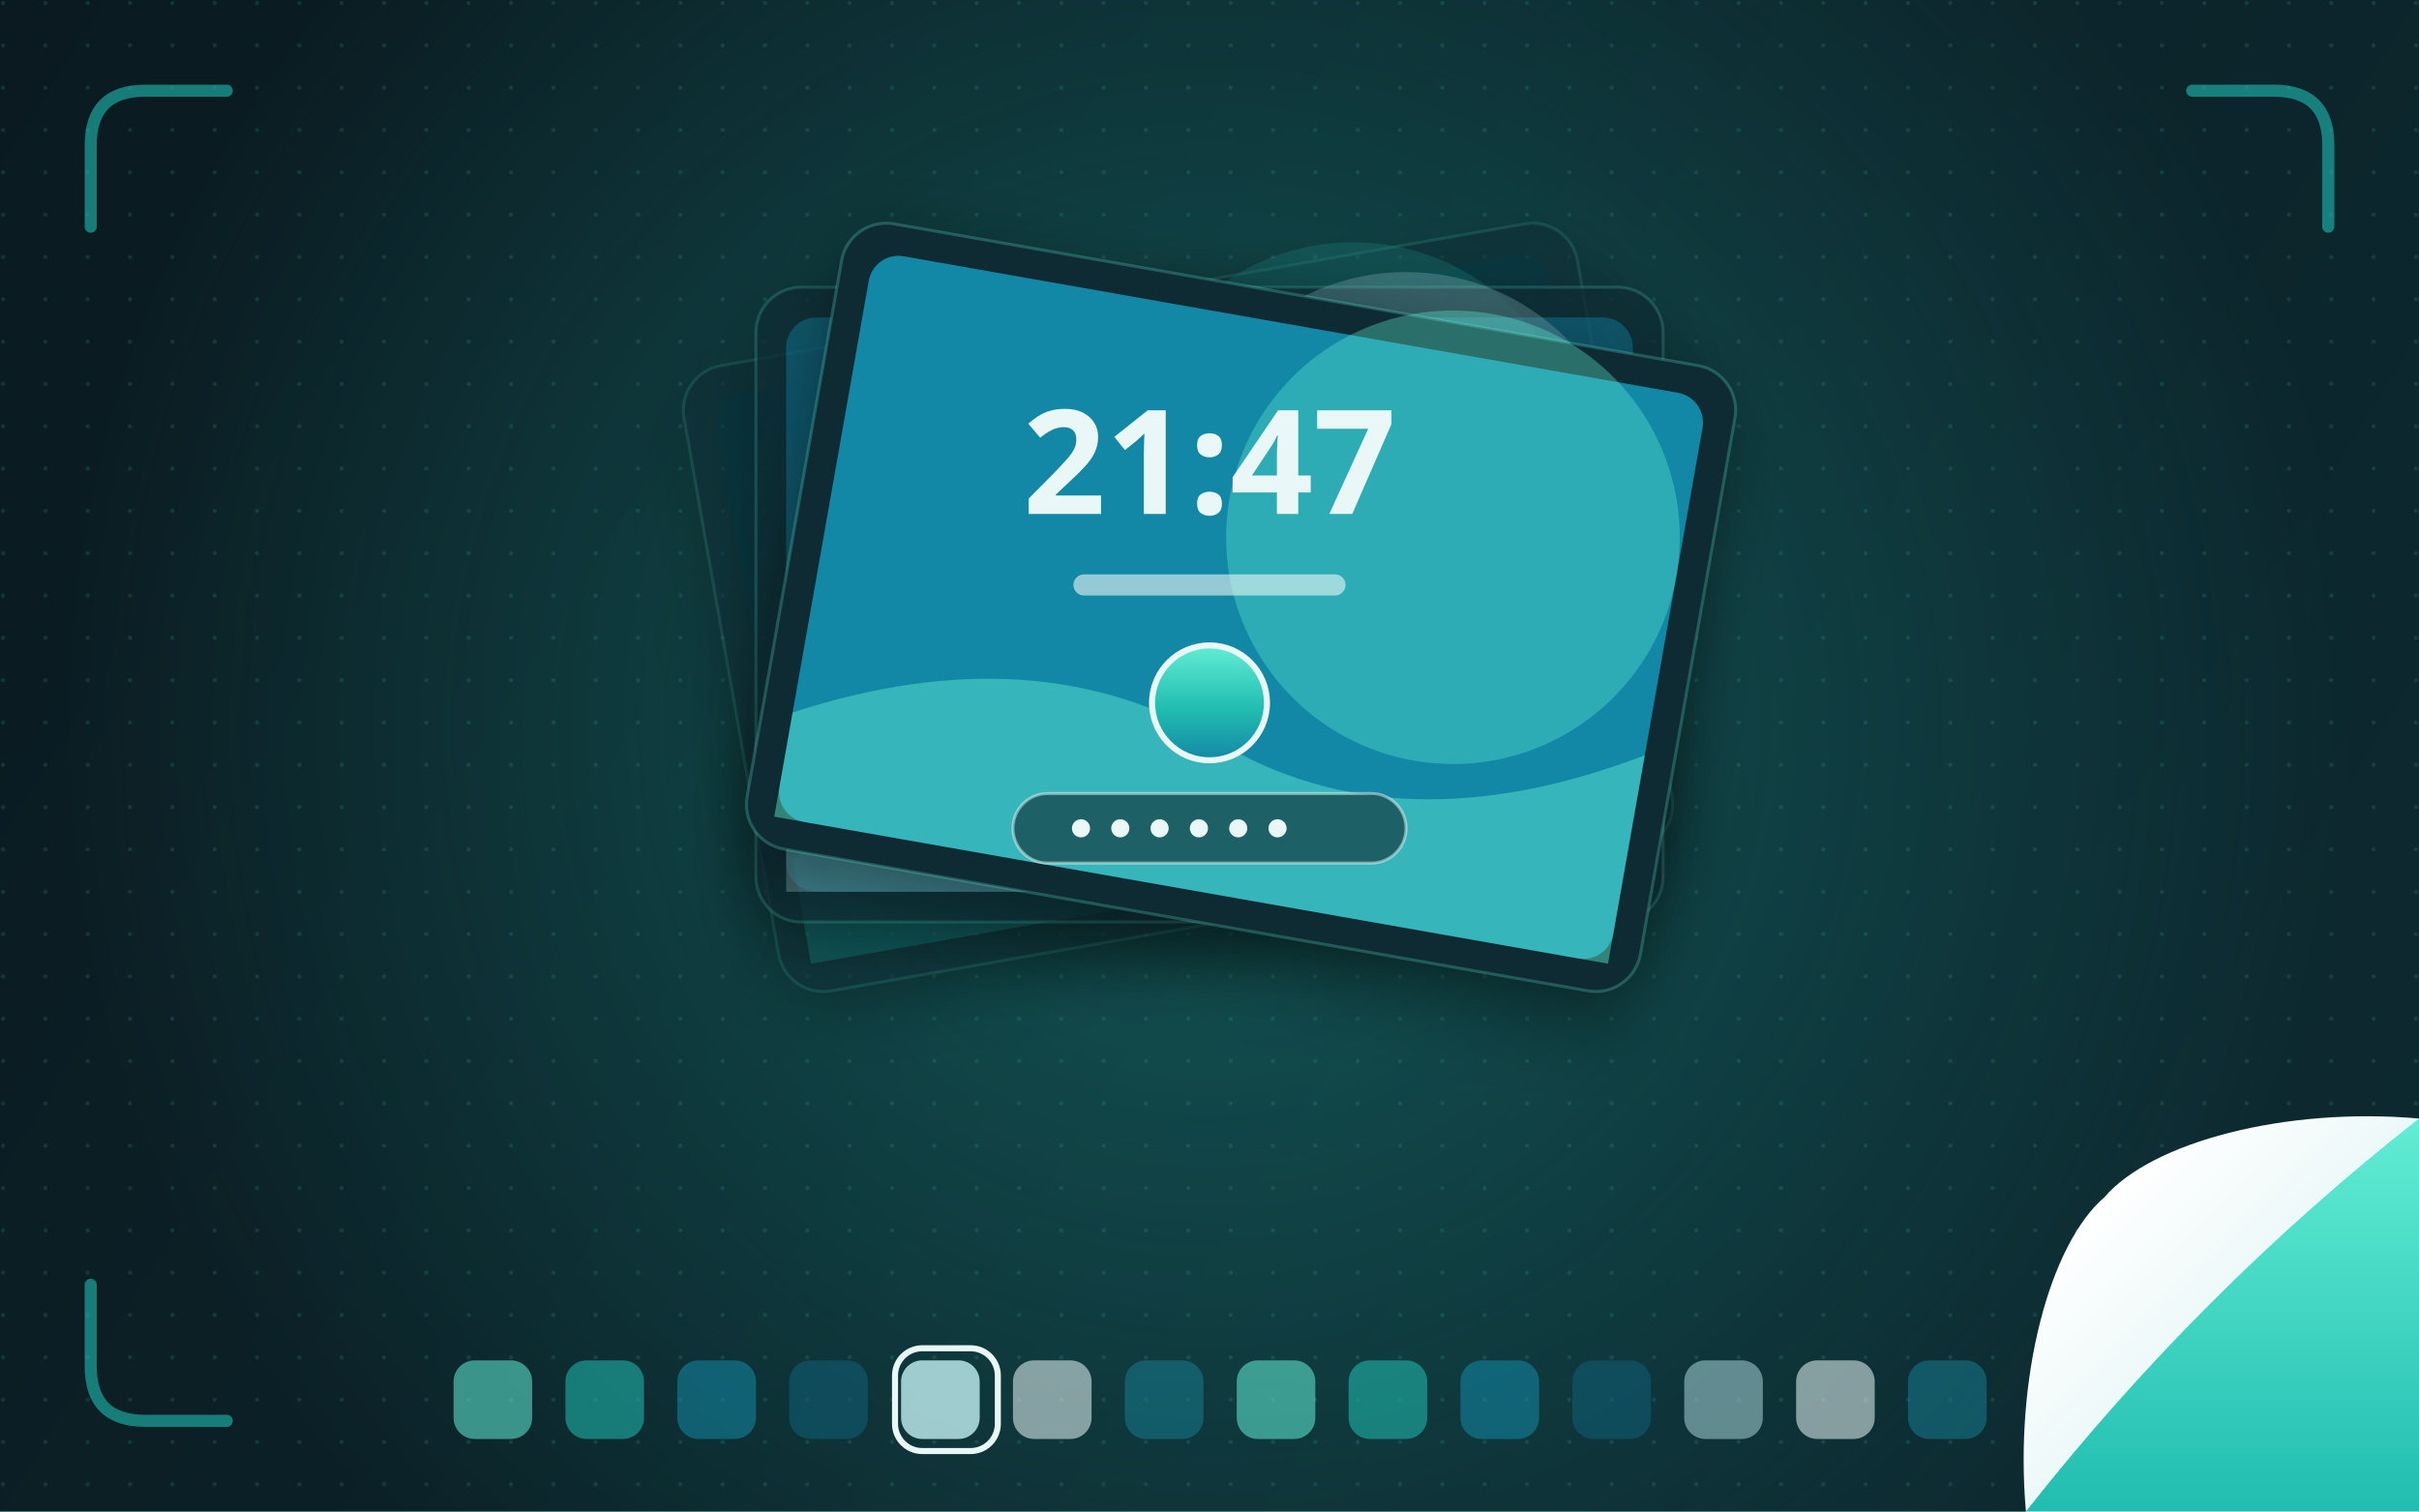
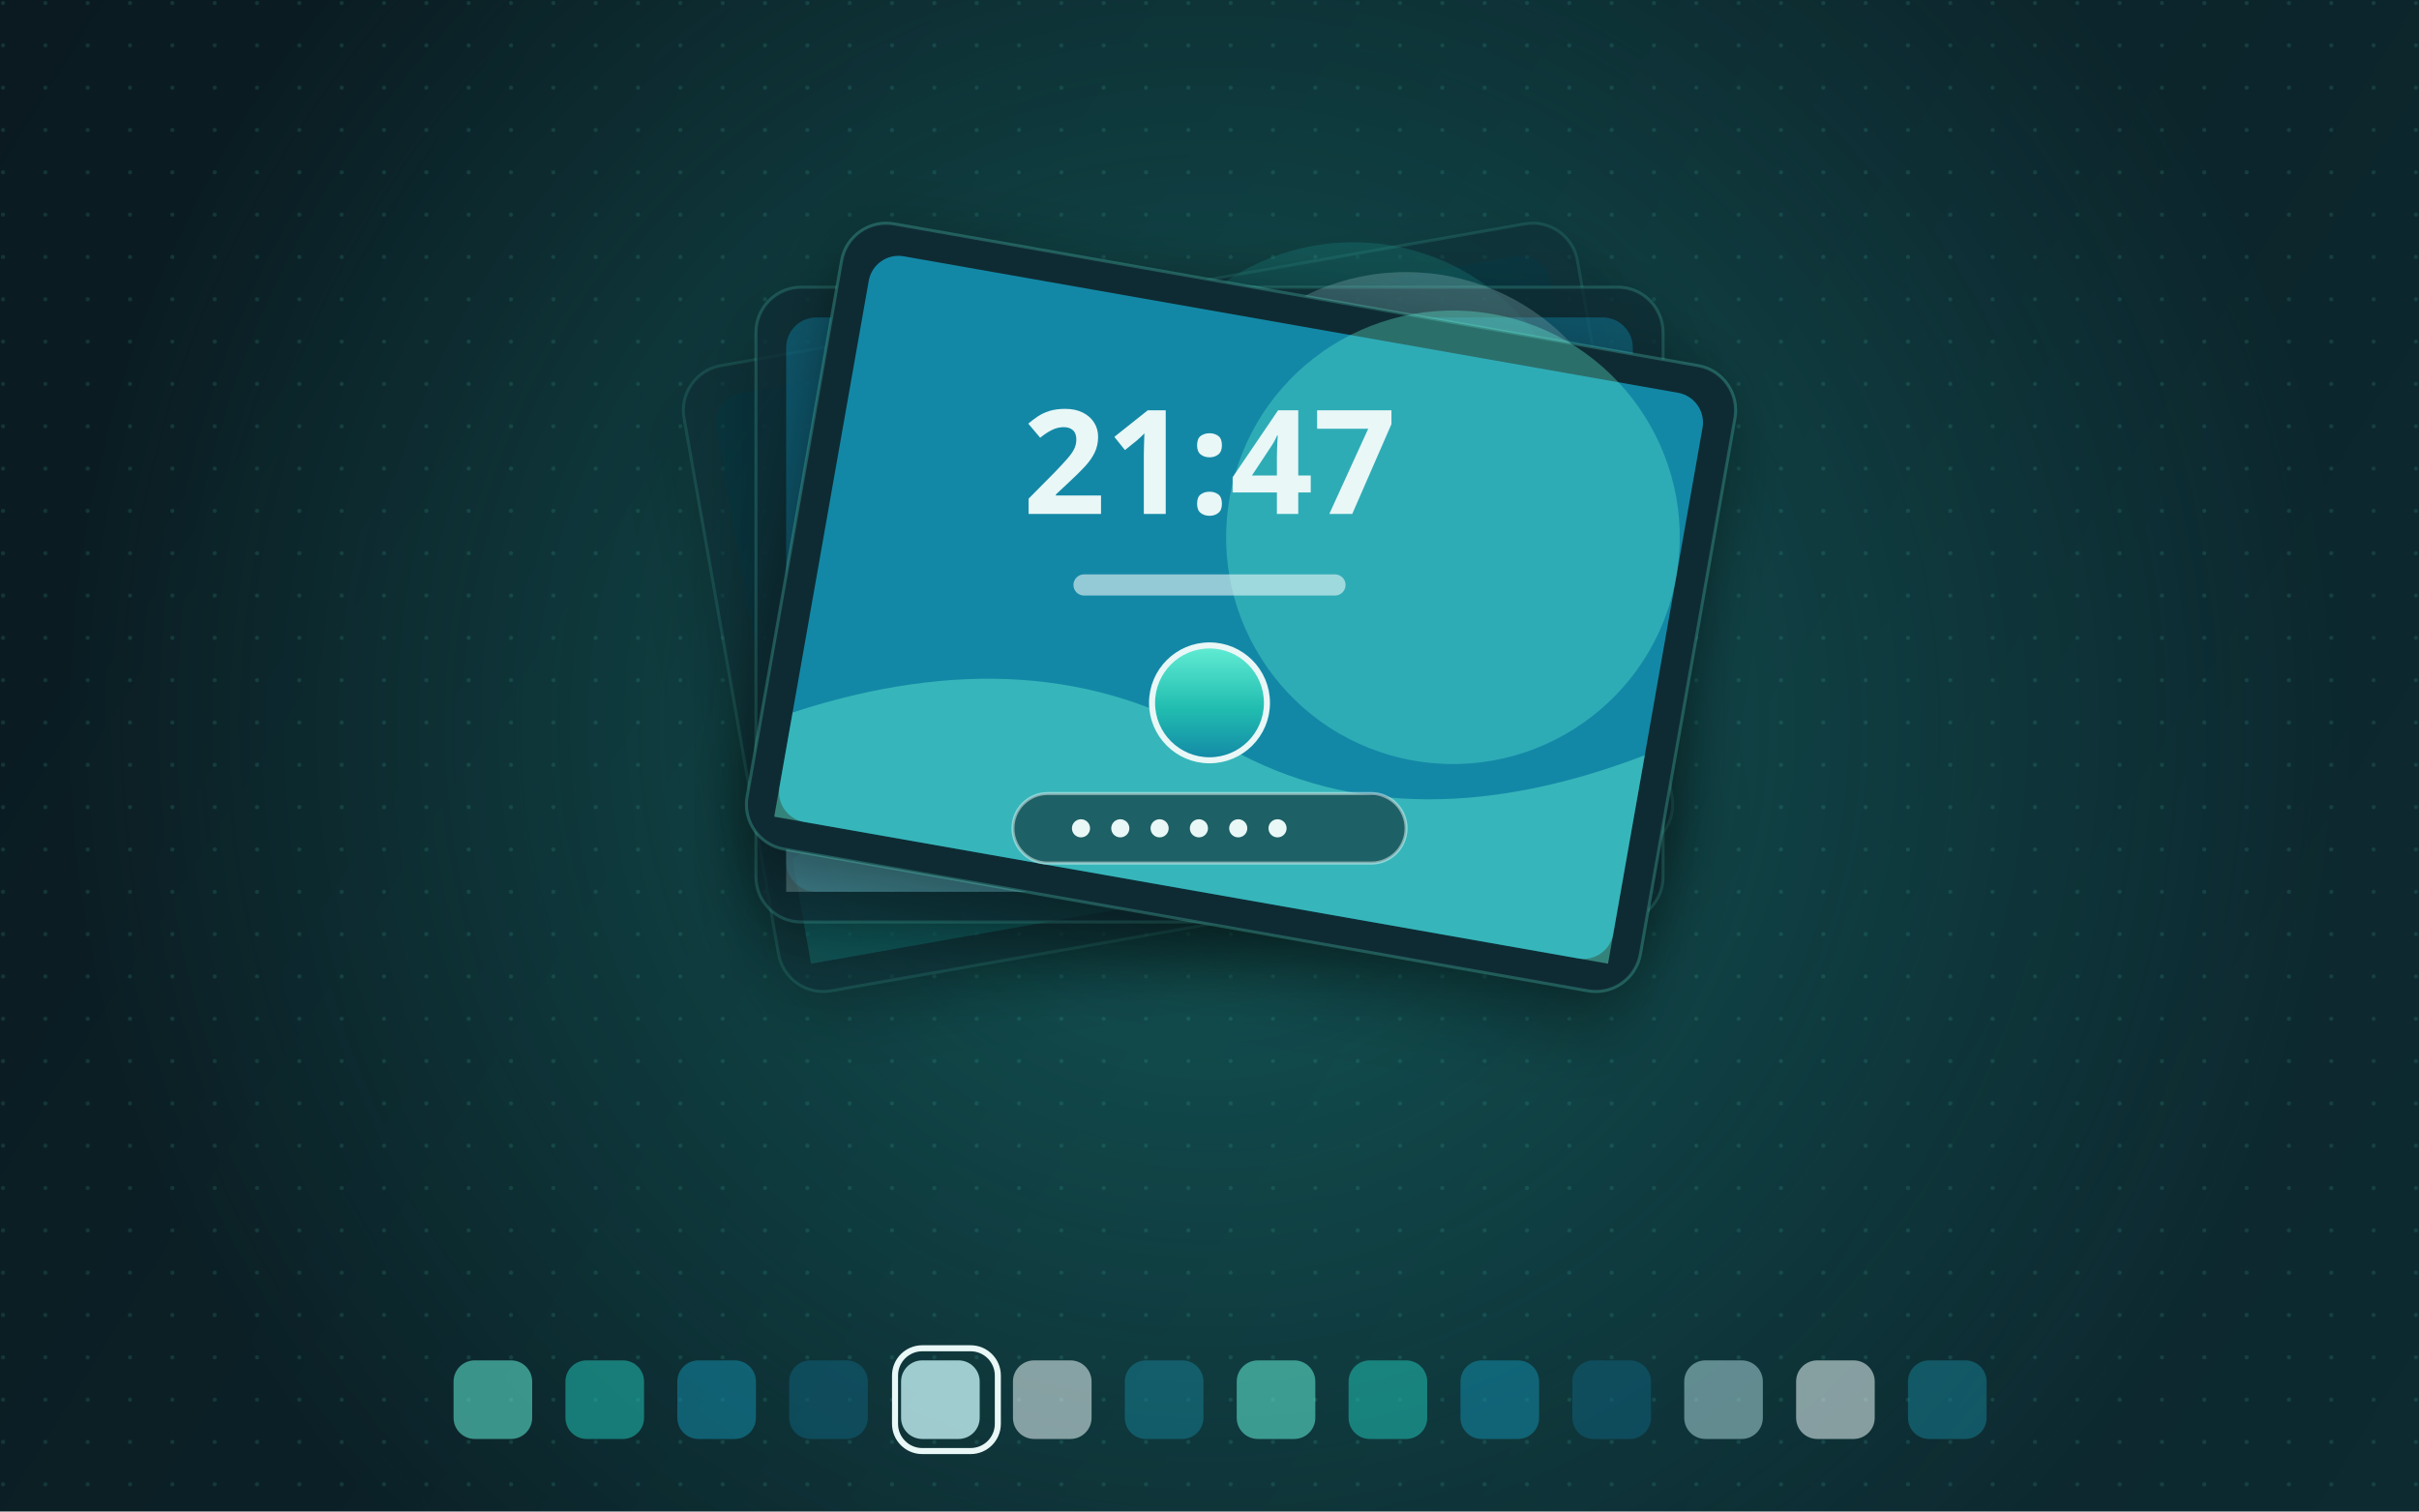
<svg xmlns="http://www.w3.org/2000/svg" width="1600" height="1000" viewBox="0 0 1600 1000" role="img">
  <defs>
    <linearGradient id="dw-bg" x1="0" y1="0" x2="1600" y2="1000" gradientUnits="userSpaceOnUse">
      <stop offset="0" stop-color="#0A1A20" />
      <stop offset="1" stop-color="#0D2A31" />
    </linearGradient>
    <radialGradient id="dw-glow" cx="800" cy="480" r="760" gradientUnits="userSpaceOnUse">
      <stop offset="0" stop-color="#21BDB0" stop-opacity="0.34" />
      <stop offset="1" stop-color="#21BDB0" stop-opacity="0" />
    </radialGradient>
    <linearGradient id="dw-tile" x1="0" y1="0" x2="0" y2="1">
      <stop offset="0" stop-color="#62EDD4" />
      <stop offset="0.55" stop-color="#21BDB0" />
      <stop offset="1" stop-color="#1388A6" />
    </linearGradient>
-     <linearGradient id="dw-back" x1="0" y1="740" x2="0" y2="1000" gradientUnits="userSpaceOnUse">
-       <stop offset="0" stop-color="#62EDD4" />
-       <stop offset="1" stop-color="#21BDB0" />
-     </linearGradient>
-     <linearGradient id="dw-flap" x1="1574" y1="974" x2="1392" y2="792" gradientUnits="userSpaceOnUse">
-       <stop offset="0" stop-color="#A6D3D6" />
-       <stop offset="0.5" stop-color="#E9F7F7" />
-       <stop offset="1" stop-color="#FFFFFF" />
-     </linearGradient>
    <linearGradient id="dw-line" x1="0" y1="0" x2="1" y2="0">
      <stop offset="0" stop-color="#62EDD4" stop-opacity="0" />
      <stop offset="0.5" stop-color="#62EDD4" />
      <stop offset="1" stop-color="#62EDD4" stop-opacity="0" />
    </linearGradient>
    <pattern id="dw-dots" width="28" height="28" patternUnits="userSpaceOnUse">
      <circle cx="2" cy="2" r="1.4" fill="#62EDD4" fill-opacity="0.12" />
    </pattern>
    <filter id="dw-soft" x="-30%" y="-30%" width="160%" height="160%">
      <feGaussianBlur stdDeviation="24" />
    </filter>
-     <clipPath id="dw-cut">
-       <path d="M0 0H1600V740Q1390 790 1340 1000H0Z" />
-     </clipPath>
  </defs>
-   <rect width="1600" height="1000" fill="url(#dw-back)" />
-   <g clip-path="url(#dw-cut)">
-     <rect width="1600" height="1000" fill="url(#dw-bg)" />
-     <rect width="1600" height="1000" fill="url(#dw-dots)" />
-     <rect width="1600" height="1000" fill="url(#dw-glow)" />
-     <g transform="translate(800 520) rotate(-10) translate(-300 -330)" opacity="0.5">
-       <rect x="0" y="18" width="600" height="420" rx="30" fill="#000" fill-opacity="0.4" filter="url(#dw-soft)" />
-       <rect width="600" height="420" rx="30" fill="#0E2B33" stroke="#62EDD4" stroke-opacity="0.25" stroke-width="2" />
-       <rect x="20" y="20" width="560" height="380" rx="20" fill="#043040" />
-       <circle cx="430" cy="140" r="150" fill="#21BDB0" fill-opacity="0.35" />
-       <path d="M20 330Q170 250 300 300T580 260V400H20Z" fill="#21BDB0" fill-opacity="0.45" />
-     </g>
-     <g transform="translate(800 520) rotate(0) translate(-300 -330)" opacity="0.75">
-       <rect x="0" y="18" width="600" height="420" rx="30" fill="#000" fill-opacity="0.4" filter="url(#dw-soft)" />
-       <rect width="600" height="420" rx="30" fill="#0E2B33" stroke="#62EDD4" stroke-opacity="0.25" stroke-width="2" />
-       <rect x="20" y="20" width="560" height="380" rx="20" fill="#0F5F78" />
-       <circle cx="430" cy="140" r="150" fill="#A6D3D6" fill-opacity="0.35" />
-       <path d="M20 330Q170 250 300 300T580 260V400H20Z" fill="#A6D3D6" fill-opacity="0.45" />
-     </g>
-     <g transform="translate(800 520) rotate(10) translate(-300 -330)" opacity="1.0">
-       <rect x="0" y="18" width="600" height="420" rx="30" fill="#000" fill-opacity="0.4" filter="url(#dw-soft)" />
-       <rect width="600" height="420" rx="30" fill="#0E2B33" stroke="#62EDD4" stroke-opacity="0.25" stroke-width="2" />
-       <rect x="20" y="20" width="560" height="380" rx="20" fill="#1388A6" />
-       <circle cx="430" cy="140" r="150" fill="#62EDD4" fill-opacity="0.35" />
-       <path d="M20 330Q170 250 300 300T580 260V400H20Z" fill="#62EDD4" fill-opacity="0.45" />
-     </g>
-     <g transform="translate(800 520) translate(-300 -330)">
-       <text x="300" y="150" text-anchor="middle" font-family="ui-sans-serif,system-ui" font-size="96" font-weight="800" fill="#E9F7F7">21:47</text>
-       <rect x="210" y="190" width="180" height="14" rx="7" fill="#E9F7F7" fill-opacity="0.6" />
-       <circle cx="300" cy="275" r="38" fill="url(#dw-tile)" stroke="#E9F7F7" stroke-width="4" />
-       <rect x="170" y="335" width="260" height="46" rx="23" fill="#0A1A20" fill-opacity="0.55" stroke="#E9F7F7" stroke-opacity="0.5" stroke-width="2" />
-       <circle cx="215" cy="358" r="6" fill="#E9F7F7" />
-       <circle cx="241" cy="358" r="6" fill="#E9F7F7" />
-       <circle cx="267" cy="358" r="6" fill="#E9F7F7" />
-       <circle cx="293" cy="358" r="6" fill="#E9F7F7" />
-       <circle cx="319" cy="358" r="6" fill="#E9F7F7" />
-       <circle cx="345" cy="358" r="6" fill="#E9F7F7" />
-     </g>
-     <rect x="300" y="900" width="52" height="52" rx="14" fill="#62EDD4" fill-opacity="0.55" />
-     <rect x="374" y="900" width="52" height="52" rx="14" fill="#21BDB0" fill-opacity="0.55" />
-     <rect x="448" y="900" width="52" height="52" rx="14" fill="#1388A6" fill-opacity="0.55" />
-     <rect x="522" y="900" width="52" height="52" rx="14" fill="#0F5F78" fill-opacity="0.55" />
-     <rect x="596" y="900" width="52" height="52" rx="14" fill="#A6D3D6" fill-opacity="0.95" />
-     <rect x="670" y="900" width="52" height="52" rx="14" fill="#E9F7F7" fill-opacity="0.55" />
-     <rect x="744" y="900" width="52" height="52" rx="14" fill="#167A8E" fill-opacity="0.55" />
-     <rect x="818" y="900" width="52" height="52" rx="14" fill="#62EDD4" fill-opacity="0.55" />
-     <rect x="892" y="900" width="52" height="52" rx="14" fill="#21BDB0" fill-opacity="0.55" />
-     <rect x="966" y="900" width="52" height="52" rx="14" fill="#1388A6" fill-opacity="0.55" />
-     <rect x="1040" y="900" width="52" height="52" rx="14" fill="#0F5F78" fill-opacity="0.55" />
-     <rect x="1114" y="900" width="52" height="52" rx="14" fill="#A6D3D6" fill-opacity="0.55" />
-     <rect x="1188" y="900" width="52" height="52" rx="14" fill="#E9F7F7" fill-opacity="0.55" />
-     <rect x="1262" y="900" width="52" height="52" rx="14" fill="#167A8E" fill-opacity="0.55" />
-     <rect x="592" y="892" width="68" height="68" rx="18" fill="none" stroke="#E9F7F7" stroke-width="4" />
+   <rect width="1600" height="1000" fill="url(#dw-bg)" />
+   <rect width="1600" height="1000" fill="url(#dw-dots)" />
+   <rect width="1600" height="1000" fill="url(#dw-glow)" />
+   <g transform="translate(800 520) rotate(-10) translate(-300 -330)" opacity="0.5">
+     <rect x="0" y="18" width="600" height="420" rx="30" fill="#000" fill-opacity="0.4" filter="url(#dw-soft)" />
+     <rect width="600" height="420" rx="30" fill="#0E2B33" stroke="#62EDD4" stroke-opacity="0.25" stroke-width="2" />
+     <rect x="20" y="20" width="560" height="380" rx="20" fill="#043040" />
+     <circle cx="430" cy="140" r="150" fill="#21BDB0" fill-opacity="0.35" />
+     <path d="M20 330Q170 250 300 300T580 260V400H20Z" fill="#21BDB0" fill-opacity="0.45" />
  </g>
-   <path d="M1600 740C1511.6 732.2 1423.2 755.6 1392 792C1355.6 823.2 1332.2 911.6 1340 1000Q1454.4 854.4 1600 740Z" fill="url(#dw-flap)" />
-   <path d="M60 150V96Q60 60 96 60H150M1540 150V96Q1540 60 1504 60H1450M60 850V904Q60 940 96 940H150" fill="none" stroke="#21BDB0" stroke-opacity="0.6" stroke-width="8" stroke-linecap="round" />
+   <g transform="translate(800 520) rotate(0) translate(-300 -330)" opacity="0.75">
+     <rect x="0" y="18" width="600" height="420" rx="30" fill="#000" fill-opacity="0.4" filter="url(#dw-soft)" />
+     <rect width="600" height="420" rx="30" fill="#0E2B33" stroke="#62EDD4" stroke-opacity="0.25" stroke-width="2" />
+     <rect x="20" y="20" width="560" height="380" rx="20" fill="#0F5F78" />
+     <circle cx="430" cy="140" r="150" fill="#A6D3D6" fill-opacity="0.35" />
+     <path d="M20 330Q170 250 300 300T580 260V400H20Z" fill="#A6D3D6" fill-opacity="0.45" />
+   </g>
+   <g transform="translate(800 520) rotate(10) translate(-300 -330)" opacity="1.0">
+     <rect x="0" y="18" width="600" height="420" rx="30" fill="#000" fill-opacity="0.4" filter="url(#dw-soft)" />
+     <rect width="600" height="420" rx="30" fill="#0E2B33" stroke="#62EDD4" stroke-opacity="0.25" stroke-width="2" />
+     <rect x="20" y="20" width="560" height="380" rx="20" fill="#1388A6" />
+     <circle cx="430" cy="140" r="150" fill="#62EDD4" fill-opacity="0.35" />
+     <path d="M20 330Q170 250 300 300T580 260V400H20Z" fill="#62EDD4" fill-opacity="0.45" />
+   </g>
+   <g transform="translate(800 520) translate(-300 -330)">
+     <text x="300" y="150" text-anchor="middle" font-family="ui-sans-serif,system-ui" font-size="96" font-weight="800" fill="#E9F7F7">21:47</text>
+     <rect x="210" y="190" width="180" height="14" rx="7" fill="#E9F7F7" fill-opacity="0.6" />
+     <circle cx="300" cy="275" r="38" fill="url(#dw-tile)" stroke="#E9F7F7" stroke-width="4" />
+     <rect x="170" y="335" width="260" height="46" rx="23" fill="#0A1A20" fill-opacity="0.55" stroke="#E9F7F7" stroke-opacity="0.5" stroke-width="2" />
+     <circle cx="215" cy="358" r="6" fill="#E9F7F7" />
+     <circle cx="241" cy="358" r="6" fill="#E9F7F7" />
+     <circle cx="267" cy="358" r="6" fill="#E9F7F7" />
+     <circle cx="293" cy="358" r="6" fill="#E9F7F7" />
+     <circle cx="319" cy="358" r="6" fill="#E9F7F7" />
+     <circle cx="345" cy="358" r="6" fill="#E9F7F7" />
+   </g>
+   <rect x="300" y="900" width="52" height="52" rx="14" fill="#62EDD4" fill-opacity="0.55" />
+   <rect x="374" y="900" width="52" height="52" rx="14" fill="#21BDB0" fill-opacity="0.55" />
+   <rect x="448" y="900" width="52" height="52" rx="14" fill="#1388A6" fill-opacity="0.55" />
+   <rect x="522" y="900" width="52" height="52" rx="14" fill="#0F5F78" fill-opacity="0.55" />
+   <rect x="596" y="900" width="52" height="52" rx="14" fill="#A6D3D6" fill-opacity="0.95" />
+   <rect x="670" y="900" width="52" height="52" rx="14" fill="#E9F7F7" fill-opacity="0.55" />
+   <rect x="744" y="900" width="52" height="52" rx="14" fill="#167A8E" fill-opacity="0.55" />
+   <rect x="818" y="900" width="52" height="52" rx="14" fill="#62EDD4" fill-opacity="0.55" />
+   <rect x="892" y="900" width="52" height="52" rx="14" fill="#21BDB0" fill-opacity="0.55" />
+   <rect x="966" y="900" width="52" height="52" rx="14" fill="#1388A6" fill-opacity="0.55" />
+   <rect x="1040" y="900" width="52" height="52" rx="14" fill="#0F5F78" fill-opacity="0.55" />
+   <rect x="1114" y="900" width="52" height="52" rx="14" fill="#A6D3D6" fill-opacity="0.55" />
+   <rect x="1188" y="900" width="52" height="52" rx="14" fill="#E9F7F7" fill-opacity="0.55" />
+   <rect x="1262" y="900" width="52" height="52" rx="14" fill="#167A8E" fill-opacity="0.55" />
+   <rect x="592" y="892" width="68" height="68" rx="18" fill="none" stroke="#E9F7F7" stroke-width="4" />
</svg>
